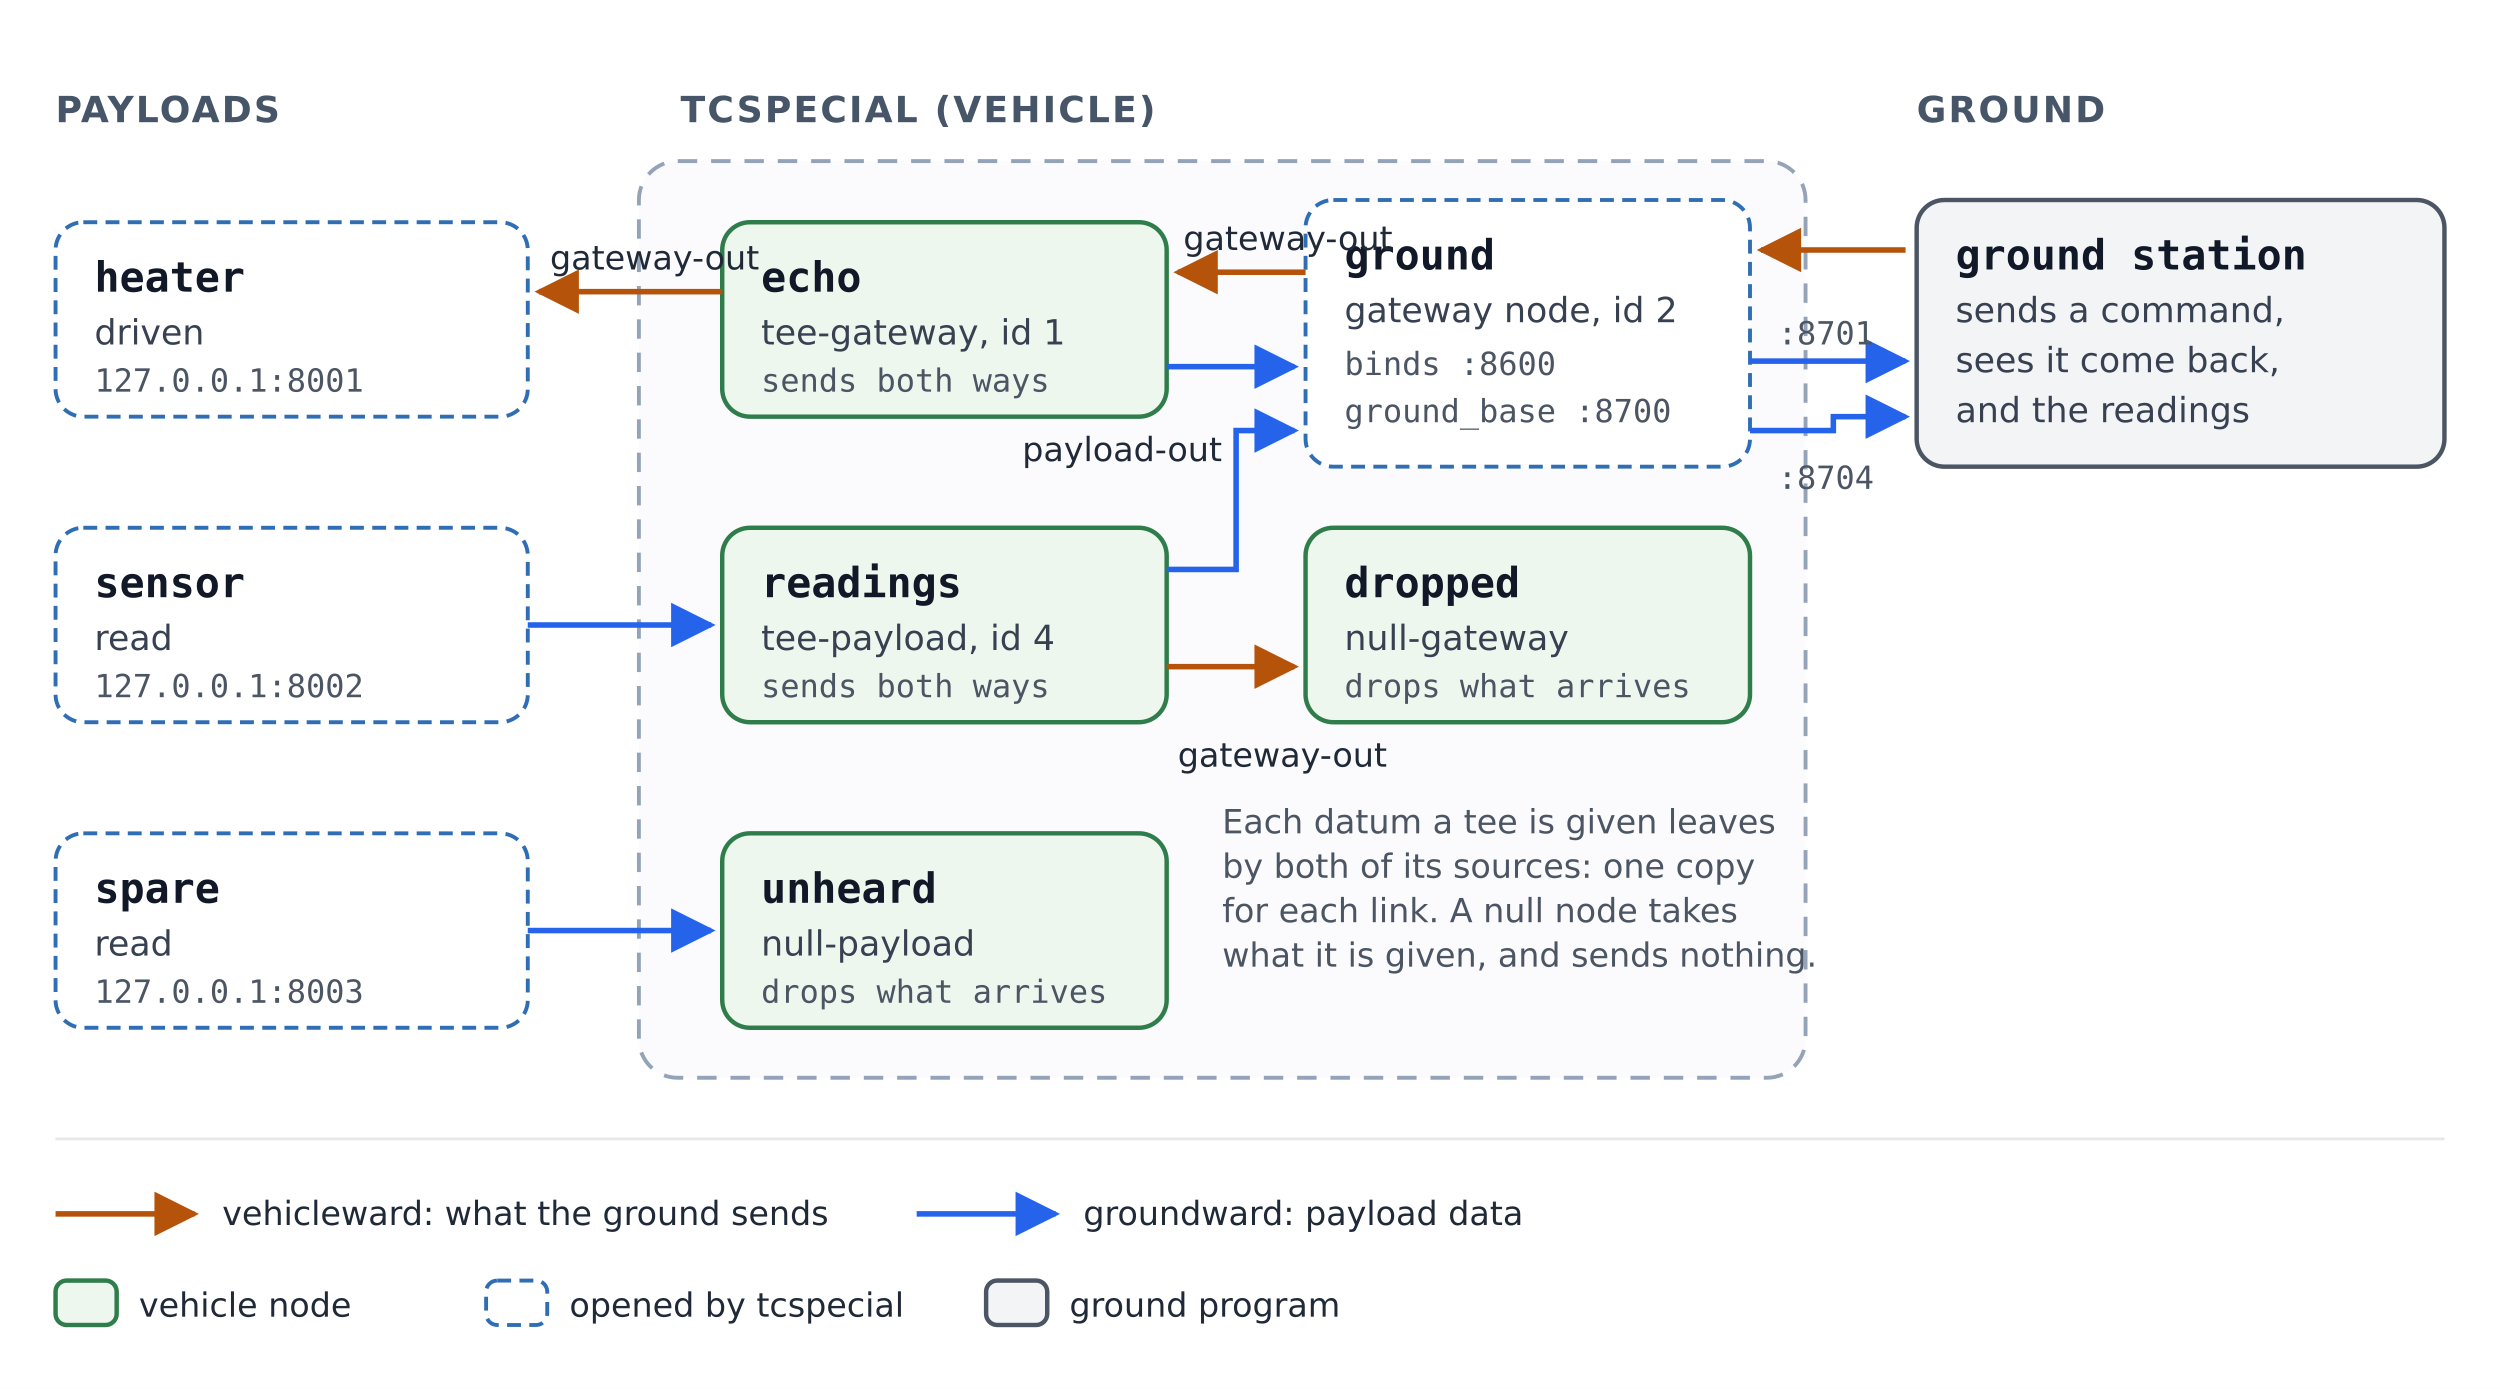
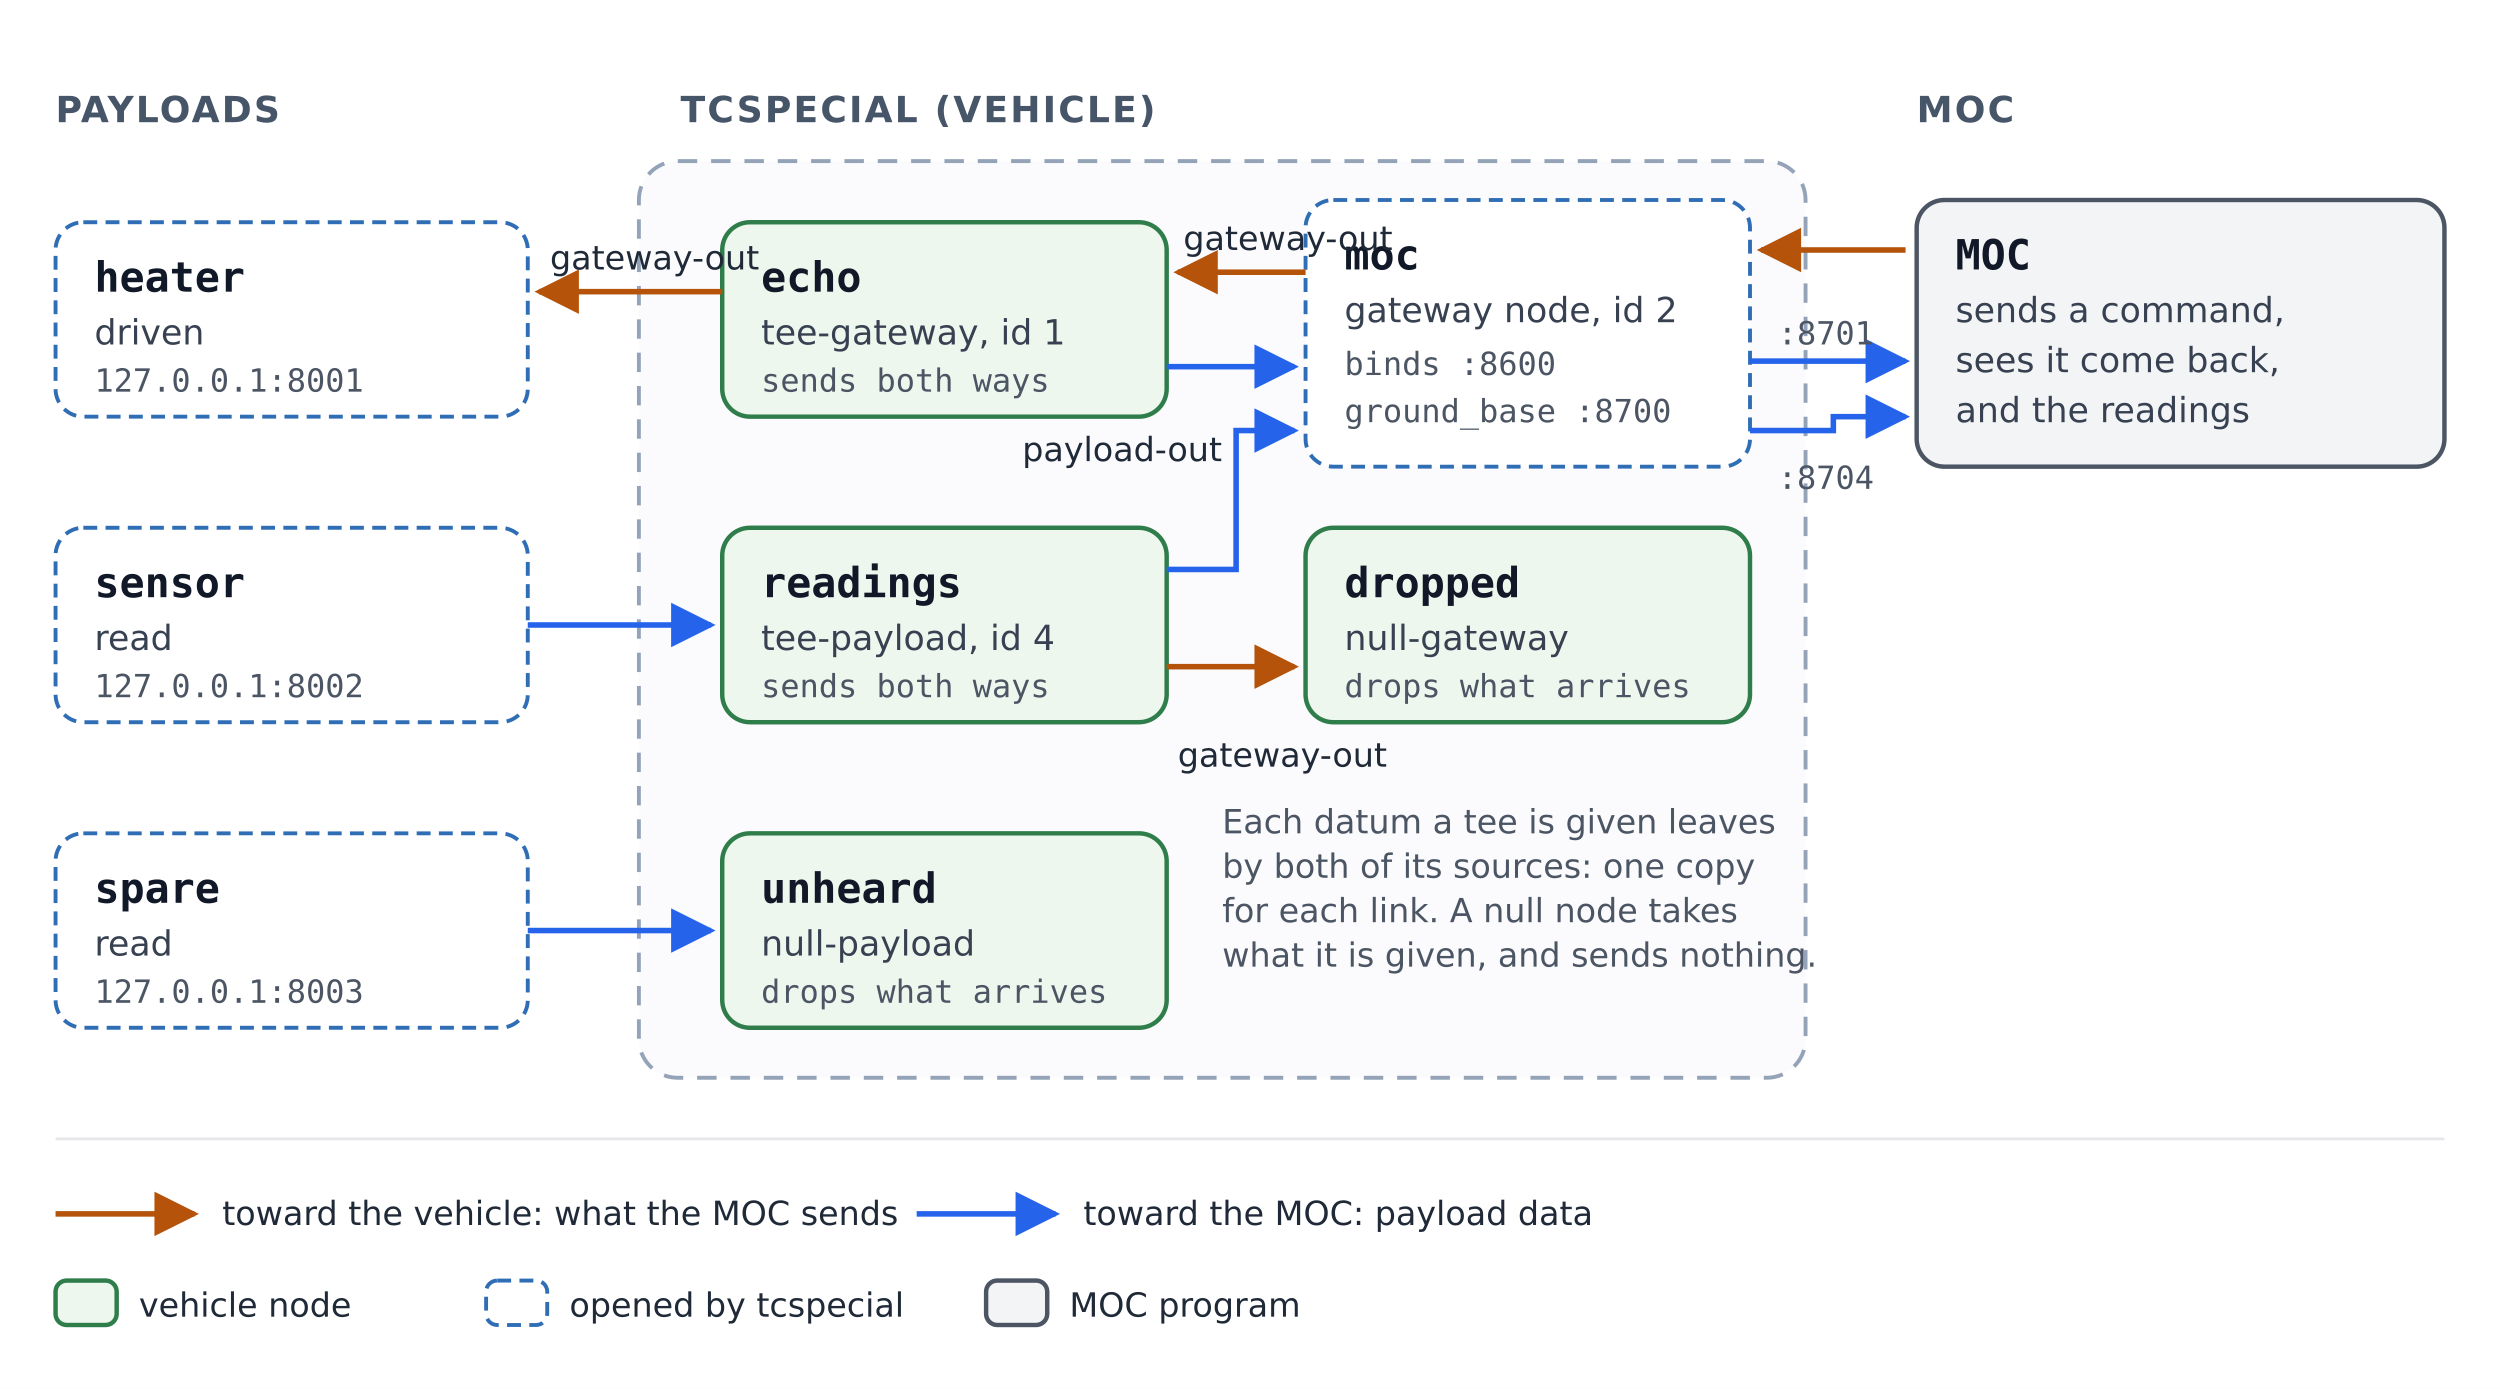
<svg xmlns="http://www.w3.org/2000/svg" width="900" height="500" viewBox="0 0 900 500" role="img" aria-labelledby="title desc">
  <defs>
    <style>
      text { font-family: "DejaVu Sans", Helvetica, Arial, sans-serif; fill: #111827; }
      .name { font-family: "DejaVu Sans Mono", Menlo, Consolas, monospace; font-size: 15px; font-weight: bold; }
      .kind { font-size: 12.5px; fill: #374151; }
      .detail { font-family: "DejaVu Sans Mono", Menlo, Consolas, monospace; font-size: 11.5px; fill: #4b5563; }
      .heading { font-size: 13px; font-weight: bold; fill: #475569; letter-spacing: 0.06em; }
      .label { font-size: 12px; fill: #1f2937; }
      .note { font-size: 12px; fill: #4b5563; }
      .vehicle { fill: #eef7ee; stroke: #2f7d4a; stroke-width: 1.6; }
      .socket { fill: #ffffff; stroke: #2f6db5; stroke-width: 1.4; stroke-dasharray: 5 3; }
      .ground { fill: #f3f4f6; stroke: #4b5563; stroke-width: 1.6; }
      .boundary { fill: #fbfbfd; stroke: #94a3b8; stroke-width: 1.4; stroke-dasharray: 7 5; }
      .up { fill: none; stroke: #b45309; stroke-width: 2; }
      .down { fill: none; stroke: #2563eb; stroke-width: 2; }
    </style>
    <marker id="arrow-amber" viewBox="0 0 10 10" refX="9" refY="5" markerWidth="8" markerHeight="8" orient="auto-start-reverse">
      <path d="M0,0 L10,5 L0,10 z" fill="#b45309" />
    </marker>
    <marker id="arrow-blue" viewBox="0 0 10 10" refX="9" refY="5" markerWidth="8" markerHeight="8" orient="auto-start-reverse">
      <path d="M0,0 L10,5 L0,10 z" fill="#2563eb" />
    </marker>
  </defs>
  <rect width="900" height="500" fill="#ffffff" />
  <text class="heading" x="20" y="44">PAYLOADS</text>
  <text class="heading" x="245" y="44">TCSPECIAL (VEHICLE)</text>
-   <text class="heading" x="690" y="44">GROUND</text>
+   <text class="heading" x="690" y="44">MOC</text>
  <rect class="boundary" x="230" y="58" width="420" height="330" rx="14" />
  <rect class="socket" x="20" y="80" width="170" height="70" rx="10" />
  <text class="name" x="34" y="105">heater</text>
  <text class="kind" x="34" y="124">driven</text>
  <text class="detail" x="34" y="141">127.0.0.1:8001</text>
  <rect class="socket" x="20" y="190" width="170" height="70" rx="10" />
  <text class="name" x="34" y="215">sensor</text>
  <text class="kind" x="34" y="234">read</text>
  <text class="detail" x="34" y="251">127.0.0.1:8002</text>
  <rect class="socket" x="20" y="300" width="170" height="70" rx="10" />
  <text class="name" x="34" y="325">spare</text>
  <text class="kind" x="34" y="344">read</text>
  <text class="detail" x="34" y="361">127.0.0.1:8003</text>
  <rect class="vehicle" x="260" y="80" width="160" height="70" rx="10" />
  <text class="name" x="274" y="105">echo</text>
  <text class="kind" x="274" y="124">tee-gateway, id 1</text>
  <text class="detail" x="274" y="141">sends both ways</text>
  <rect class="vehicle" x="260" y="190" width="160" height="70" rx="10" />
  <text class="name" x="274" y="215">readings</text>
  <text class="kind" x="274" y="234">tee-payload, id 4</text>
  <text class="detail" x="274" y="251">sends both ways</text>
  <rect class="vehicle" x="470" y="190" width="160" height="70" rx="10" />
  <text class="name" x="484" y="215">dropped</text>
  <text class="kind" x="484" y="234">null-gateway</text>
  <text class="detail" x="484" y="251">drops what arrives</text>
  <rect class="vehicle" x="260" y="300" width="160" height="70" rx="10" />
  <text class="name" x="274" y="325">unheard</text>
  <text class="kind" x="274" y="344">null-payload</text>
  <text class="detail" x="274" y="361">drops what arrives</text>
  <rect class="socket" x="470" y="72" width="160" height="96" rx="10" />
-   <text class="name" x="484" y="97">ground</text>
+   <text class="name" x="484" y="97">moc</text>
  <text class="kind" x="484" y="116">gateway node, id 2</text>
  <text class="detail" x="484" y="135">binds :8600</text>
  <text class="detail" x="484" y="152">ground_base :8700</text>
  <rect class="ground" x="690" y="72" width="190" height="96" rx="10" />
-   <text class="name" x="704" y="97">ground station</text>
+   <text class="name" x="704" y="97">MOC</text>
  <text class="kind" x="704" y="116">sends a command,</text>
  <text class="kind" x="704" y="134">sees it come back,</text>
  <text class="kind" x="704" y="152">and the readings</text>
  <path class="up" d="M686,90 L634,90" marker-end="url(#arrow-amber)" />
  <path class="up" d="M470,98 L424,98" marker-end="url(#arrow-amber)" />
  <text class="label" x="426" y="90">gateway-out</text>
  <path class="up" d="M260,105 L194,105" marker-end="url(#arrow-amber)" />
  <text class="label" x="198" y="97">gateway-out</text>
  <path class="down" d="M420,132 L466,132" marker-end="url(#arrow-blue)" />
  <text class="label" x="368" y="166">payload-out</text>
  <path class="down" d="M630,130 L686,130" marker-end="url(#arrow-blue)" />
  <text class="detail" x="640" y="124">:8701</text>
  <path class="down" d="M190,225 L256,225" marker-end="url(#arrow-blue)" />
  <path class="down" d="M420,205 L445,205 L445,155 L466,155" marker-end="url(#arrow-blue)" />
  <path class="down" d="M630,155 L660,155 L660,150 L686,150" marker-end="url(#arrow-blue)" />
  <text class="detail" x="640" y="176">:8704</text>
  <path class="up" d="M420,240 L466,240" marker-end="url(#arrow-amber)" />
  <text class="label" x="424" y="276">gateway-out</text>
  <path class="down" d="M190,335 L256,335" marker-end="url(#arrow-blue)" />
  <text class="note" x="440" y="300">Each datum a tee is given leaves</text>
  <text class="note" x="440" y="316">by both of its sources: one copy</text>
  <text class="note" x="440" y="332">for each link. A null node takes</text>
  <text class="note" x="440" y="348">what it is given, and sends nothing.</text>
  <line x1="20" y1="410" x2="880" y2="410" stroke="#e5e7eb" stroke-width="1" />
  <path class="up" d="M20,437 L70,437" marker-end="url(#arrow-amber)" />
-   <text class="label" x="80" y="441">vehicleward: what the ground sends</text>
+   <text class="label" x="80" y="441">toward the vehicle: what the MOC sends</text>
  <path class="down" d="M330,437 L380,437" marker-end="url(#arrow-blue)" />
-   <text class="label" x="390" y="441">groundward: payload data</text>
+   <text class="label" x="390" y="441">toward the MOC: payload data</text>
  <rect class="vehicle" x="20" y="461" width="22" height="16" rx="4" />
  <text class="label" x="50" y="474">vehicle node</text>
  <rect class="socket" x="175" y="461" width="22" height="16" rx="4" />
  <text class="label" x="205" y="474">opened by tcspecial</text>
  <rect class="ground" x="355" y="461" width="22" height="16" rx="4" />
-   <text class="label" x="385" y="474">ground program</text>
+   <text class="label" x="385" y="474">MOC program</text>
</svg>
